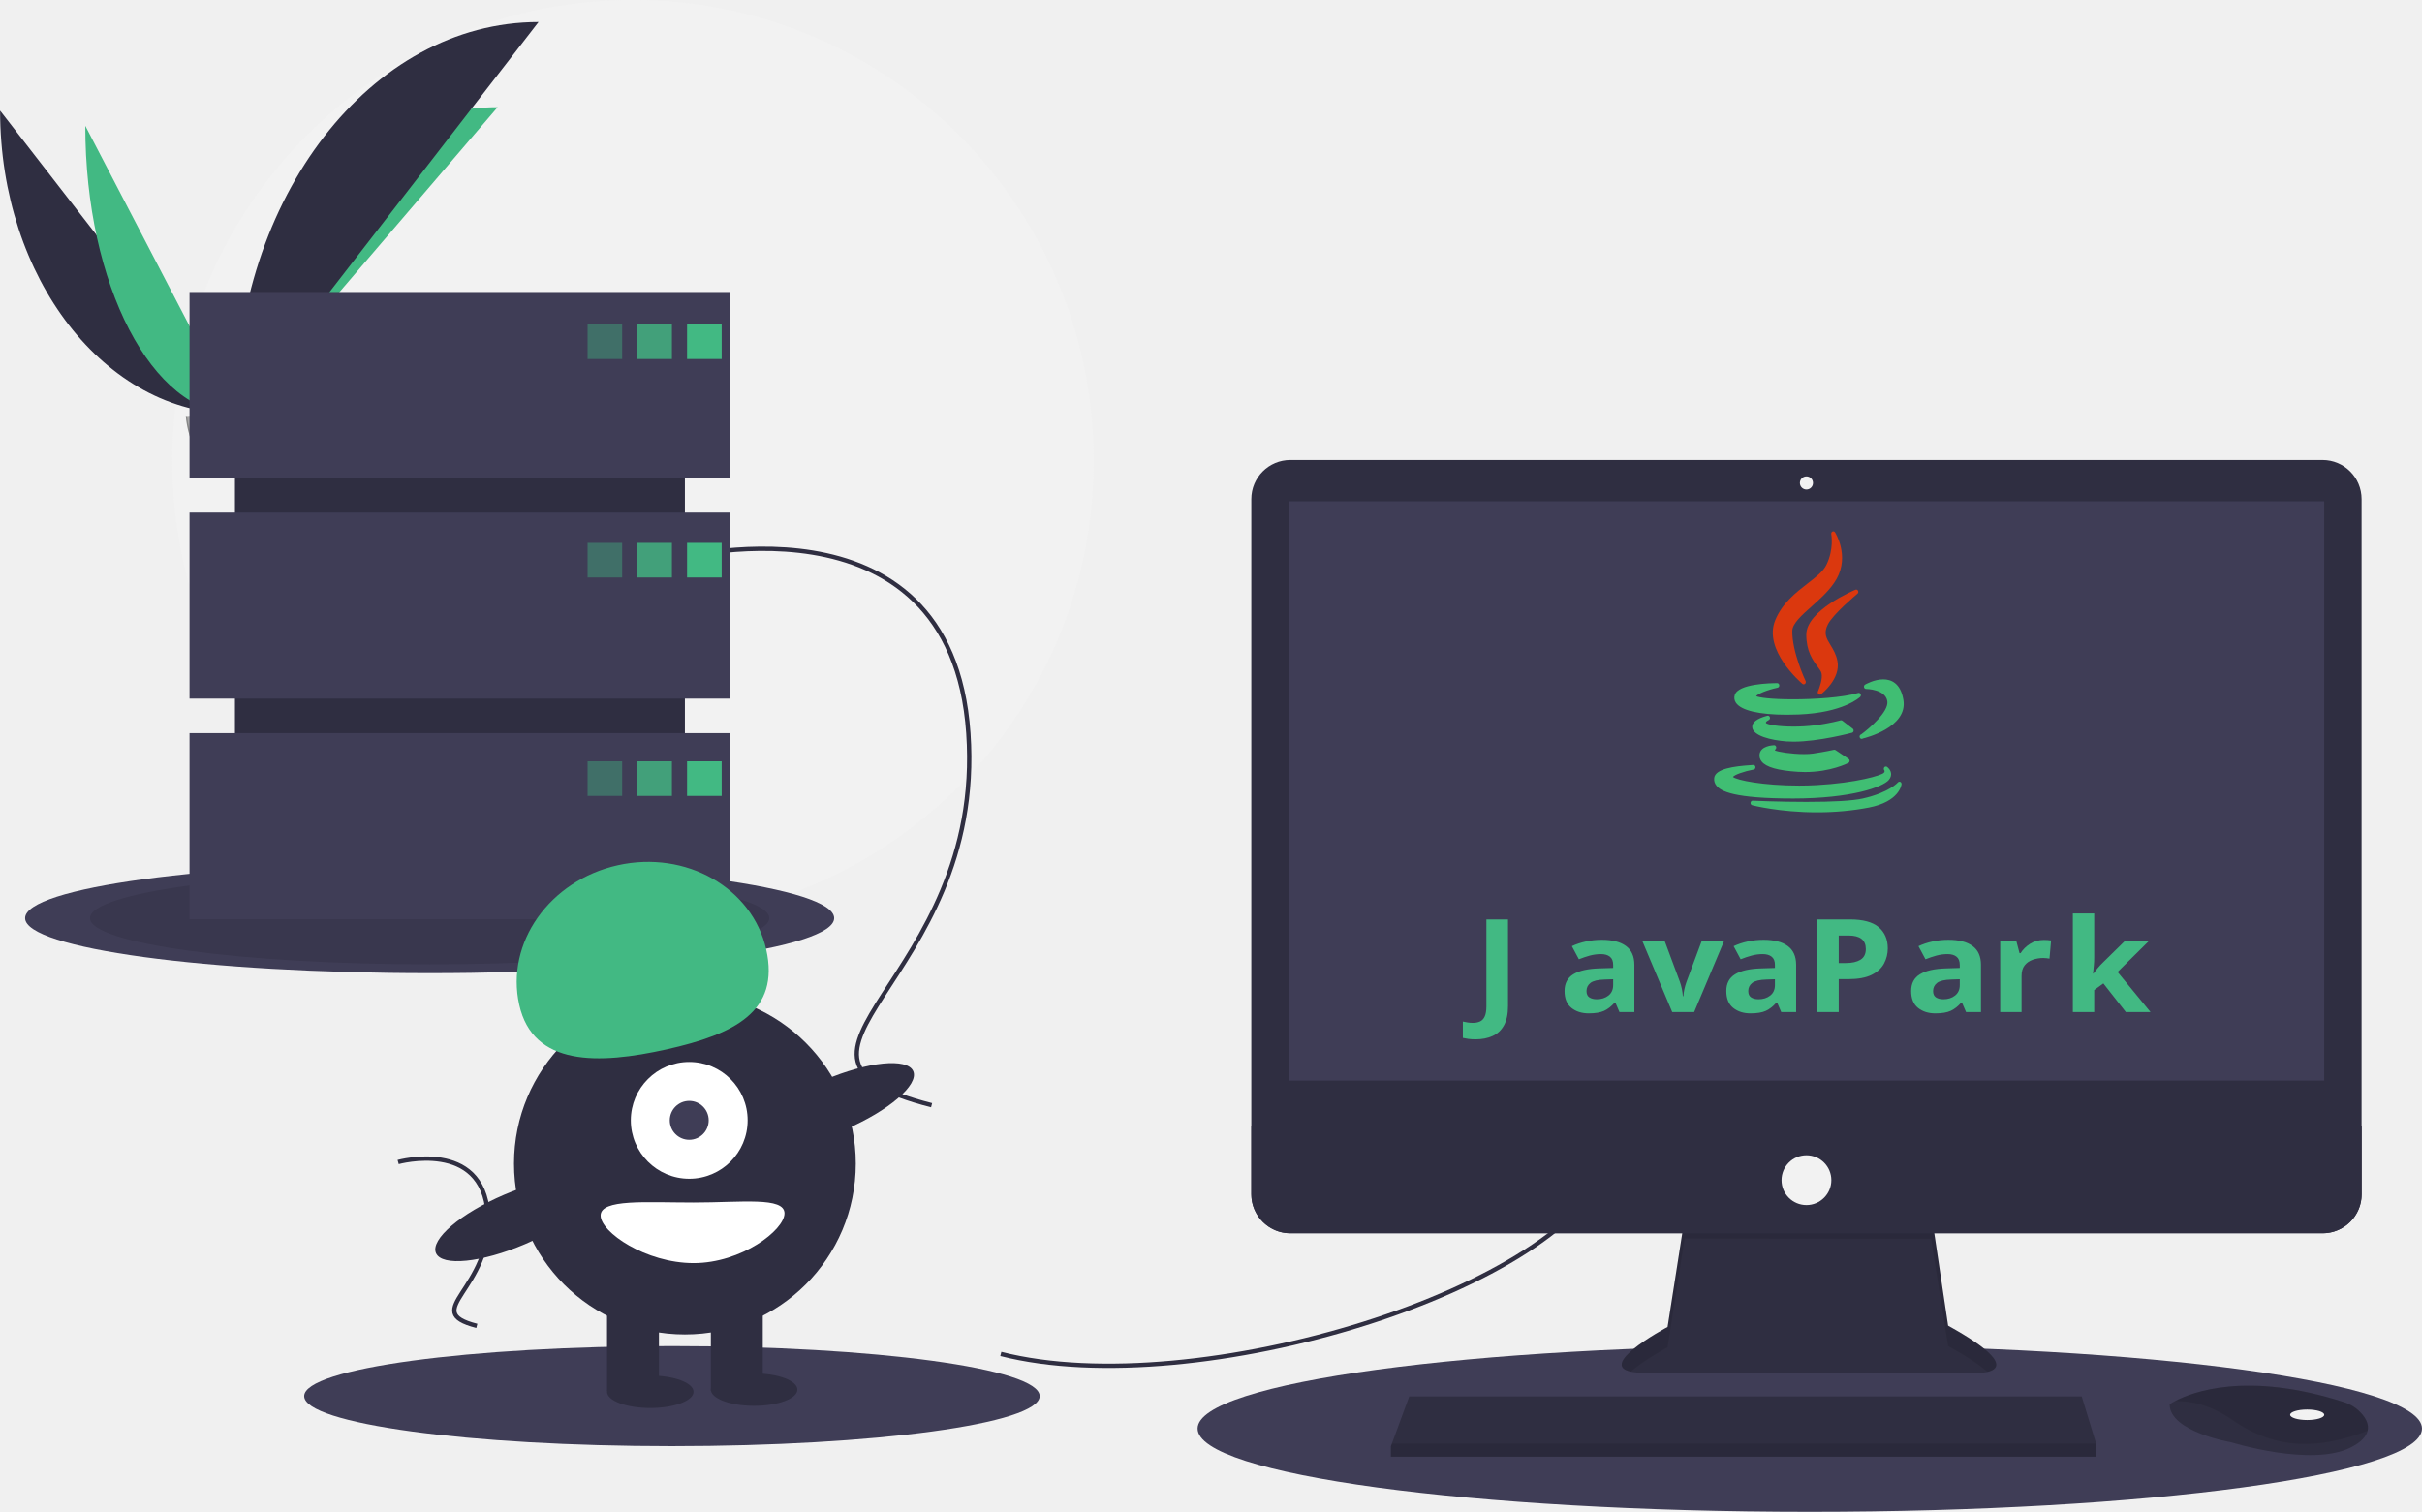
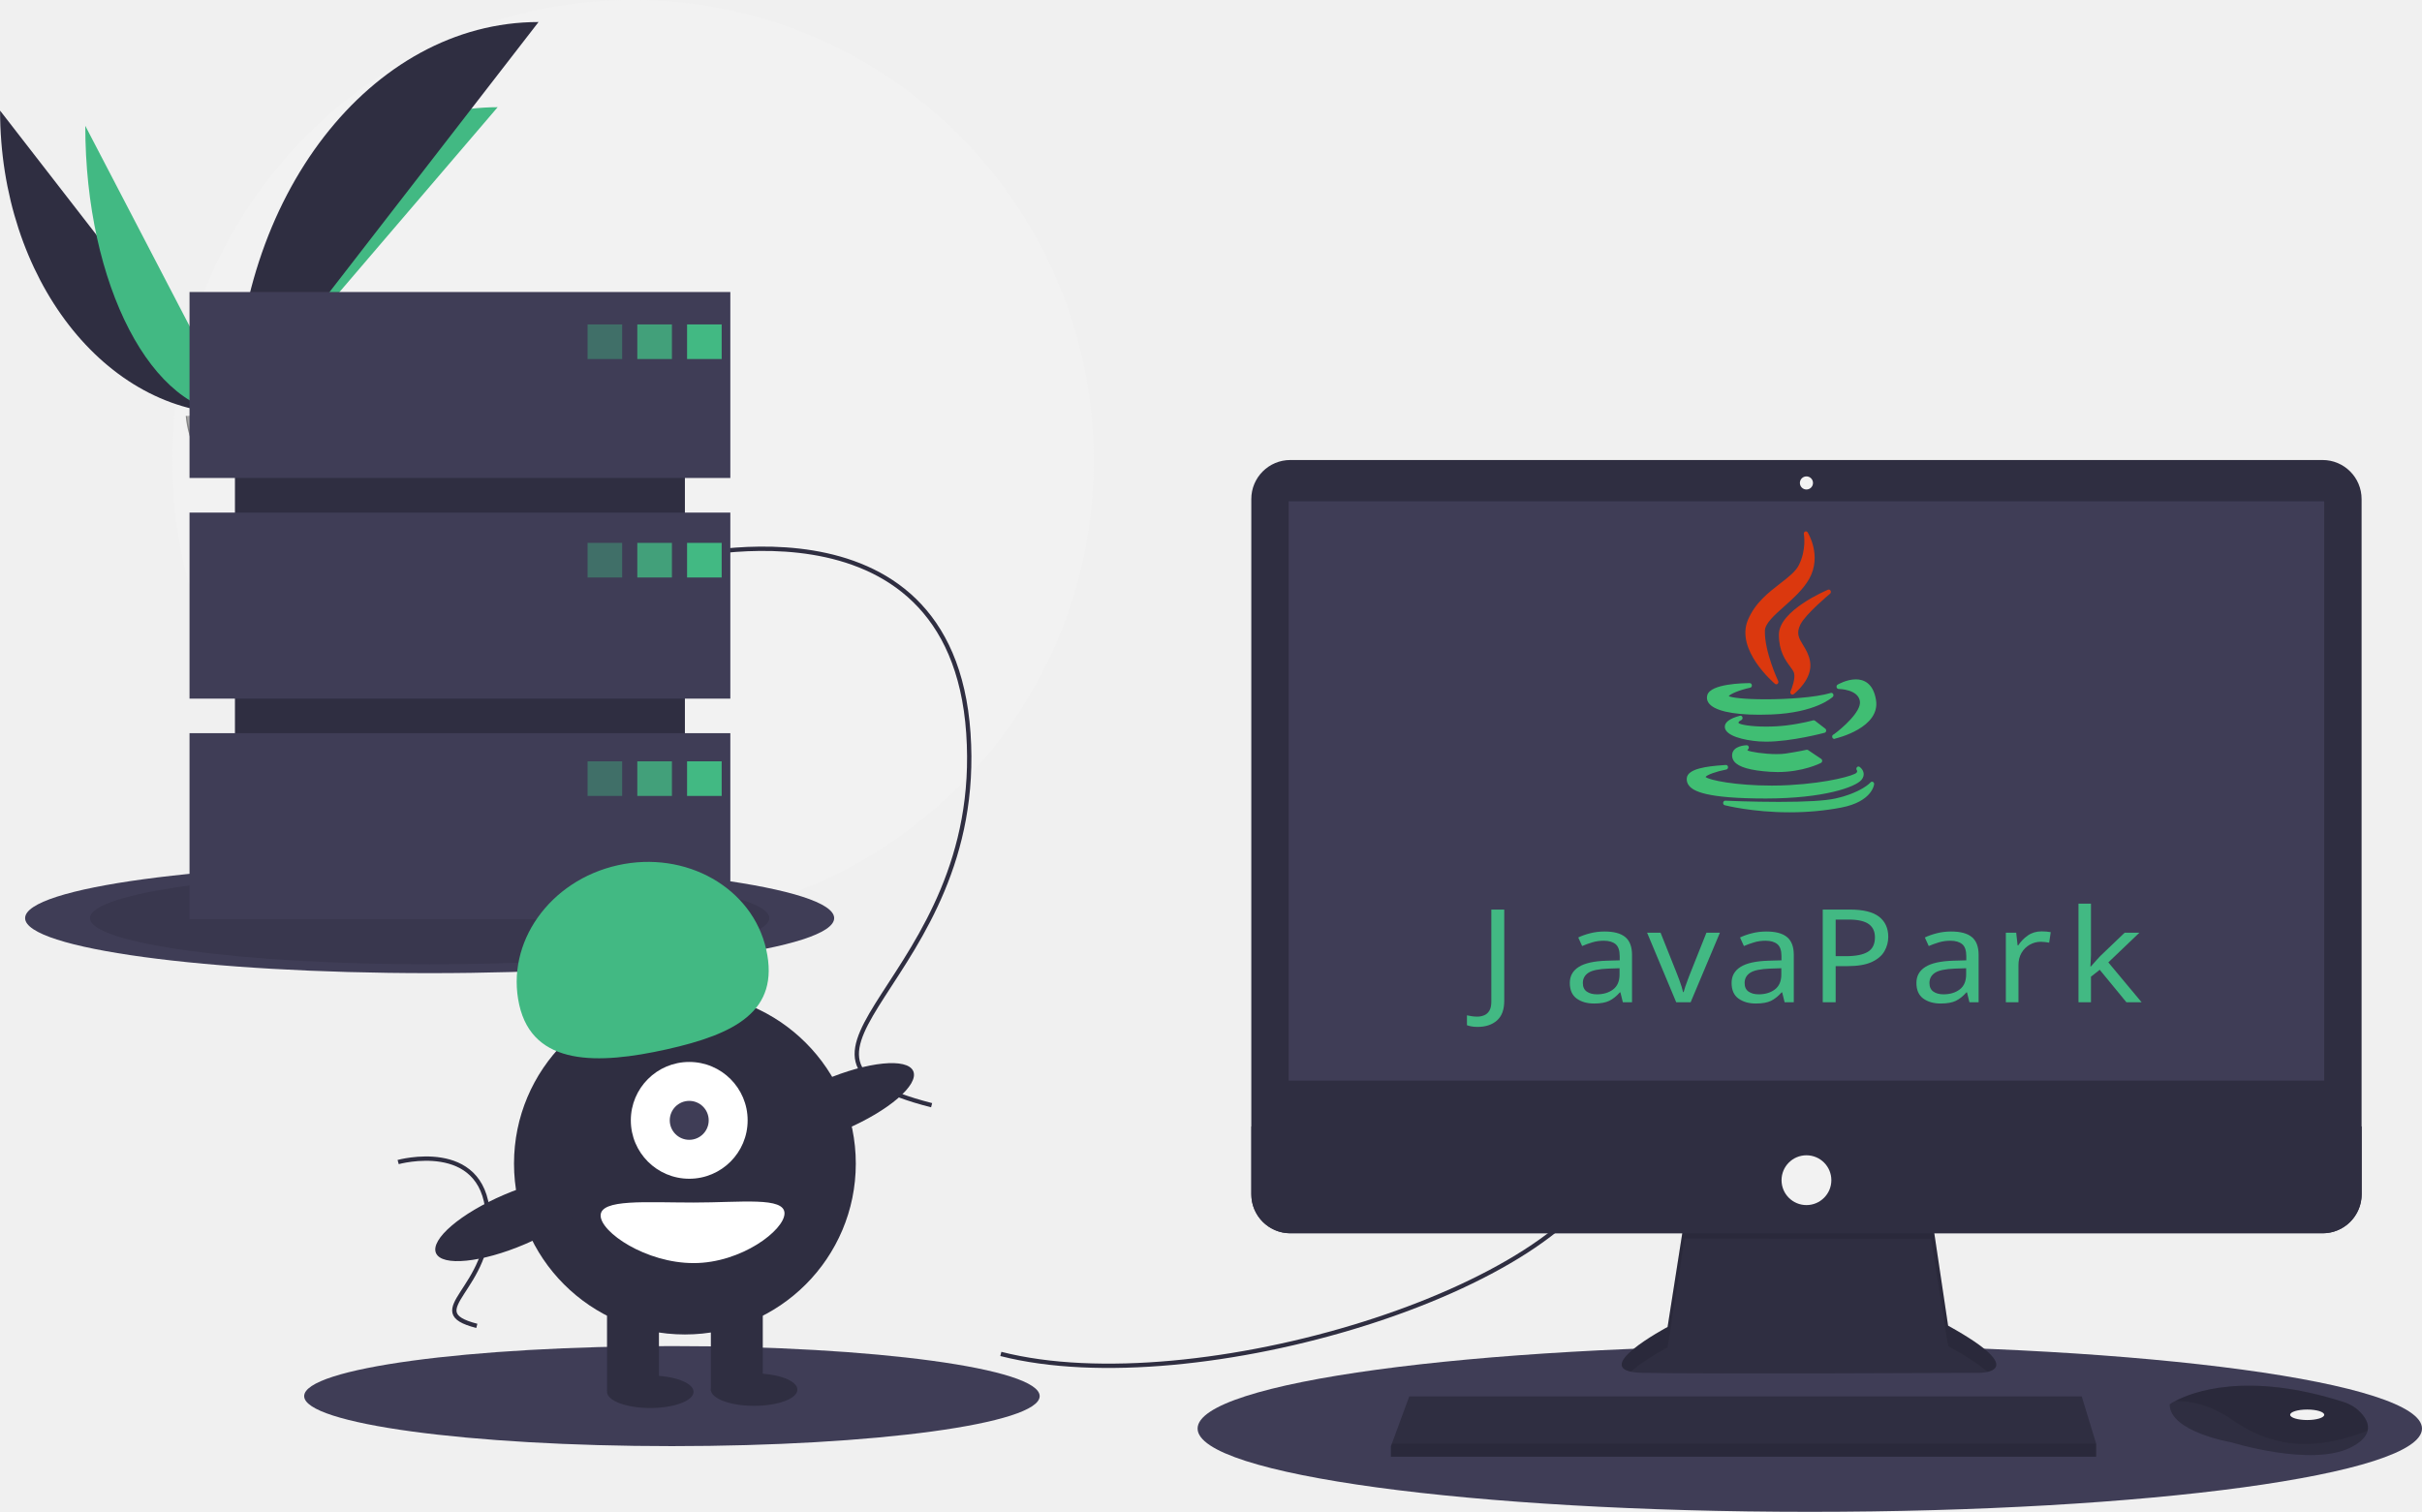
<svg xmlns="http://www.w3.org/2000/svg" version="1.1" x="0" y="0" viewBox="0 0 1119.609 699">
  <style type="text/css">.st2{stroke:none;stroke-width:1;stroke-linecap:butt;stroke-linejoin:miter;fill:#f2f2f2;fill-opacity:1;fill-rule:nonZero;}
.st3{stroke:none;stroke-width:1;stroke-linecap:butt;stroke-linejoin:miter;fill:#2f2e41;fill-opacity:1;fill-rule:nonZero;}
.st4{stroke:none;stroke-width:1;stroke-linecap:butt;stroke-linejoin:miter;fill:#42b983;fill-opacity:1;fill-rule:nonZero;}
.st5{stroke:none;stroke-width:1;stroke-linecap:butt;stroke-linejoin:miter;fill:#42b983;fill-opacity:1;fill-rule:nonZero;}
.st6{stroke:none;stroke-width:1;stroke-linecap:butt;stroke-linejoin:miter;fill:#2f2e41;fill-opacity:1;fill-rule:nonZero;}
.st7{stroke:none;stroke-width:1;stroke-linecap:butt;stroke-linejoin:miter;fill:#a8a8a8;fill-opacity:1;fill-rule:nonZero;}
.st8{stroke:none;stroke-width:1;stroke-linecap:butt;stroke-linejoin:miter;fill:#000000;fill-opacity:0.2;fill-rule:nonZero;}
.st9{stroke:none;stroke-width:1;stroke-linecap:butt;stroke-linejoin:miter;fill:#3f3d56;fill-opacity:1;fill-rule:nonZero;}
.st10{stroke:none;stroke-width:1;stroke-linecap:butt;stroke-linejoin:miter;fill:#000000;fill-opacity:0.1;fill-rule:nonZero;}
.st11{stroke:none;stroke-width:1;stroke-linecap:butt;stroke-linejoin:miter;fill:#3f3d56;fill-opacity:1;fill-rule:nonZero;}
.st12{stroke:none;stroke-width:1;stroke-linecap:butt;stroke-linejoin:miter;fill:#3f3d56;fill-opacity:1;fill-rule:nonZero;}
.st13{stroke:#2f2e41;stroke-opacity:1;stroke-width:2;stroke-linecap:butt;stroke-linejoin:miter;fill:none;}
.st14{stroke:#2f2e41;stroke-opacity:1;stroke-width:2;stroke-linecap:butt;stroke-linejoin:miter;fill:none;}
.st15{stroke:#2f2e41;stroke-opacity:1;stroke-width:2;stroke-linecap:butt;stroke-linejoin:miter;fill:none;}
.st16{stroke:none;stroke-width:1;stroke-linecap:butt;stroke-linejoin:miter;fill:#2f2e41;fill-opacity:1;fill-rule:nonZero;}
.st17{stroke:none;stroke-width:1;stroke-linecap:butt;stroke-linejoin:miter;fill:#000000;fill-opacity:0.1;fill-rule:nonZero;}
.st18{stroke:none;stroke-width:1;stroke-linecap:butt;stroke-linejoin:miter;fill:#2f2e41;fill-opacity:1;fill-rule:nonZero;}
.st19{stroke:none;stroke-width:1;stroke-linecap:butt;stroke-linejoin:miter;fill:#3f3d56;fill-opacity:1;fill-rule:nonZero;}
.st20{stroke:none;stroke-width:1;stroke-linecap:butt;stroke-linejoin:miter;fill:#f2f2f2;fill-opacity:1;fill-rule:nonZero;}
.st21{stroke:none;stroke-width:1;stroke-linecap:butt;stroke-linejoin:miter;fill:#2f2e41;fill-opacity:1;fill-rule:nonZero;}
.st22{stroke:none;stroke-width:1;stroke-linecap:butt;stroke-linejoin:miter;fill:#2f2e41;fill-opacity:1;fill-rule:nonZero;}
.st23{stroke:none;stroke-width:1;stroke-linecap:butt;stroke-linejoin:miter;fill:#2f2e41;fill-opacity:1;fill-rule:nonZero;}
.st24{stroke:none;stroke-width:1;stroke-linecap:butt;stroke-linejoin:miter;fill:#000000;fill-opacity:0.1;fill-rule:nonZero;}
.st25{stroke:none;stroke-width:1;stroke-linecap:butt;stroke-linejoin:miter;fill:#f2f2f2;fill-opacity:1;fill-rule:nonZero;}
.st26{stroke:none;stroke-width:1;stroke-linecap:butt;stroke-linejoin:miter;fill:#f2f2f2;fill-opacity:1;fill-rule:nonZero;}
.st27{stroke:none;stroke-width:1;stroke-linecap:butt;stroke-linejoin:miter;fill:#000000;fill-opacity:0.1;fill-rule:nonZero;}
.st28{stroke:none;stroke-width:1;stroke-linecap:butt;stroke-linejoin:miter;fill:#2f2e41;fill-opacity:1;fill-rule:nonZero;}
.st29{stroke:none;stroke-width:1;stroke-linecap:butt;stroke-linejoin:miter;fill:#3f3d56;fill-opacity:1;fill-rule:nonZero;}
.st30{stroke:none;stroke-width:1;stroke-linecap:butt;stroke-linejoin:miter;fill:#3f3d56;fill-opacity:1;fill-rule:nonZero;}
.st31{stroke:none;stroke-width:1;stroke-linecap:butt;stroke-linejoin:miter;fill:#3f3d56;fill-opacity:1;fill-rule:nonZero;}
.st32{stroke:none;stroke-width:1;stroke-linecap:butt;stroke-linejoin:miter;fill:#42b983;fill-opacity:0.4;fill-rule:nonZero;}
.st33{stroke:none;stroke-width:1;stroke-linecap:butt;stroke-linejoin:miter;fill:#42b983;fill-opacity:0.8;fill-rule:nonZero;}
.st34{stroke:none;stroke-width:1;stroke-linecap:butt;stroke-linejoin:miter;fill:#42b983;fill-opacity:1;fill-rule:nonZero;}
.st35{stroke:none;stroke-width:1;stroke-linecap:butt;stroke-linejoin:miter;fill:#42b983;fill-opacity:0.4;fill-rule:nonZero;}
.st36{stroke:none;stroke-width:1;stroke-linecap:butt;stroke-linejoin:miter;fill:#42b983;fill-opacity:0.8;fill-rule:nonZero;}
.st37{stroke:none;stroke-width:1;stroke-linecap:butt;stroke-linejoin:miter;fill:#42b983;fill-opacity:1;fill-rule:nonZero;}
.st38{stroke:none;stroke-width:1;stroke-linecap:butt;stroke-linejoin:miter;fill:#42b983;fill-opacity:0.4;fill-rule:nonZero;}
.st39{stroke:none;stroke-width:1;stroke-linecap:butt;stroke-linejoin:miter;fill:#42b983;fill-opacity:0.8;fill-rule:nonZero;}
.st40{stroke:none;stroke-width:1;stroke-linecap:butt;stroke-linejoin:miter;fill:#42b983;fill-opacity:1;fill-rule:nonZero;}
.st41{stroke:none;stroke-width:1;stroke-linecap:butt;stroke-linejoin:miter;fill:#2f2e41;fill-opacity:1;fill-rule:nonZero;}
.st42{stroke:none;stroke-width:1;stroke-linecap:butt;stroke-linejoin:miter;fill:#2f2e41;fill-opacity:1;fill-rule:nonZero;}
.st43{stroke:none;stroke-width:1;stroke-linecap:butt;stroke-linejoin:miter;fill:#2f2e41;fill-opacity:1;fill-rule:nonZero;}
.st44{stroke:none;stroke-width:1;stroke-linecap:butt;stroke-linejoin:miter;fill:#2f2e41;fill-opacity:1;fill-rule:nonZero;}
.st45{stroke:none;stroke-width:1;stroke-linecap:butt;stroke-linejoin:miter;fill:#2f2e41;fill-opacity:1;fill-rule:nonZero;}
.st46{stroke:none;stroke-width:1;stroke-linecap:butt;stroke-linejoin:miter;fill:#ffffff;fill-opacity:1;fill-rule:nonZero;}
.st47{stroke:none;stroke-width:1;stroke-linecap:butt;stroke-linejoin:miter;fill:#3f3d56;fill-opacity:1;fill-rule:nonZero;}
.st48{stroke:none;stroke-width:1;stroke-linecap:butt;stroke-linejoin:miter;fill:#42b983;fill-opacity:1;fill-rule:nonZero;}
.st49{stroke:none;stroke-width:1;stroke-linecap:butt;stroke-linejoin:miter;fill:#2f2e41;fill-opacity:1;fill-rule:nonZero;}
.st50{stroke:none;stroke-width:1;stroke-linecap:butt;stroke-linejoin:miter;fill:#2f2e41;fill-opacity:1;fill-rule:nonZero;}
.st51{stroke:none;stroke-width:1;stroke-linecap:butt;stroke-linejoin:miter;fill:#db380e;fill-opacity:1;fill-rule:nonZero;}
.st52{stroke:none;stroke-width:1;stroke-linecap:butt;stroke-linejoin:miter;fill:#db380e;fill-opacity:1;fill-rule:nonZero;}
.st53{stroke:none;stroke-width:1;stroke-linecap:butt;stroke-linejoin:miter;fill:#40be73;fill-opacity:1;fill-rule:nonzero;}
.st54{stroke:none;stroke-width:1;stroke-linecap:butt;stroke-linejoin:miter;fill:#40be73;fill-opacity:1;fill-rule:nonZero;}
.st55{stroke:none;stroke-width:1;stroke-linecap:butt;stroke-linejoin:miter;fill:#40be73;fill-opacity:1;fill-rule:nonZero;}
.st56{stroke:none;stroke-width:1;stroke-linecap:butt;stroke-linejoin:miter;fill:#ffffff;fill-opacity:1;fill-rule:nonZero;}</style>
  <defs />
  <path class="st2" id="圆13" d="M 292.609 0 C 410.245 0 505.609 95.364 505.609 213 C 505.609 330.636 410.245 426 292.609 426 C 174.973 426 79.609 330.636 79.609 213 C 79.609 95.364 174.973 0 292.609 0  Z " />
  <path class="st3" id="路径93" d="M 0.041 51.142 C 0.041 128.64 48.659 191.351 108.742 191.351 " />
  <path class="st4" id="路径94" d="M 108.742 191.351 C 108.742 112.982 162.997 49.567 230.045 49.567 " />
  <path class="st5" id="路径95" d="M 39.425 58.168 C 39.425 131.782 70.428 191.351 108.742 191.351 " />
  <path class="st6" id="路径96" d="M 108.742 191.351 C 108.742 91.213 171.452 10.183 248.95 10.183 " />
  <path class="st7" id="路径97" d="M 85.874 192.339 C 85.874 192.339 101.289 191.864 105.935 188.556 C 110.581 185.248 129.648 181.298 130.801 186.603 C 131.953 191.909 153.967 212.991 136.563 213.132 C 119.159 213.272 96.124 210.421 91.487 207.596 C 86.85 204.772 85.874 192.339 85.874 192.339  Z " />
  <path class="st8" id="路径98" d="M 136.874 211.285 C 119.47 211.425 96.435 208.574 91.798 205.749 C 88.266 203.598 86.859 195.88 86.388 192.319 C 86.062 192.333 85.874 192.339 85.874 192.339 C 85.874 192.339 86.85 204.772 91.487 207.596 C 96.124 210.421 119.159 213.272 136.563 213.132 C 141.587 213.091 143.323 211.304 143.227 208.656 C 142.529 210.256 140.613 211.255 136.874 211.285  Z " />
  <path class="st9" id="椭圆14" d="M 198.609 399.06 C 301.885 399.06 385.609 410.45 385.609 424.5 C 385.609 438.55 301.885 449.94 198.609 449.94 C 95.333 449.94 11.609 438.55 11.609 424.5 C 11.609 410.45 95.333 399.06 198.609 399.06  Z " />
  <path class="st10" id="椭圆15" d="M 198.609 403.141 C 285.317 403.141 355.609 412.704 355.609 424.5 C 355.609 436.296 285.317 445.859 198.609 445.859 C 111.901 445.859 41.609 436.296 41.609 424.5 C 41.609 412.704 111.901 403.141 198.609 403.141  Z " />
  <path class="st11" id="椭圆16" d="M 836.609 622 C 992.904 622 1119.609 639.237 1119.609 660.5 C 1119.609 681.763 992.904 699 836.609 699 C 680.314 699 553.609 681.763 553.609 660.5 C 553.609 639.237 680.314 622 836.609 622  Z " />
  <path class="st12" id="椭圆17" d="M 310.609 622.373 C 404.497 622.373 480.609 632.727 480.609 645.5 C 480.609 658.273 404.497 668.627 310.609 668.627 C 216.722 668.627 140.609 658.273 140.609 645.5 C 140.609 632.727 216.722 622.373 310.609 622.373  Z " />
  <path class="st13" id="路径99" d="M 462.65 626 C 552.65 649 725.65 596 744.65 536 " />
  <path class="st14" id="路径100" d="M 309.65 259 C 309.65 259 439.65 223 447.65 339 C 455.65 455 340.65 488 430.65 511 " />
  <path class="st15" id="路径101" d="M 184.052 537.283 C 184.052 537.283 223.125 526.463 225.529 561.328 C 227.934 596.192 193.37 606.111 220.42 613.023 " />
  <path class="st16" id="路径102" d="M 778.746 563.24 C 778.746 563.24 770.868 613.535 770.868 613.535 C 770.868 613.535 732.086 634.138 759.355 634.744 C 786.623 635.35 915.088 634.744 915.088 634.744 C 915.088 634.744 939.933 634.744 900.545 612.929 C 900.545 612.929 892.667 560.21 892.667 560.21 C 892.667 560.21 778.746 563.24 778.746 563.24  Z " />
  <path class="st17" id="路径103" d="M 753.869 634.198 C 760.062 628.688 770.868 622.946 770.868 622.946 C 770.868 622.946 778.746 572.651 778.746 572.651 C 778.746 572.651 892.667 572.758 892.667 572.758 C 892.667 572.758 900.545 622.34 900.545 622.34 C 909.73 627.427 915.42 631.327 918.748 634.318 C 923.807 633.164 929.335 628.875 900.545 612.929 C 900.545 612.929 892.667 560.21 892.667 560.21 C 892.667 560.21 778.746 563.24 778.746 563.24 C 778.746 563.24 770.868 613.535 770.868 613.535 C 770.868 613.535 738.28 630.85 753.869 634.198  Z " />
  <path class="st18" id="矩形26" d="M 596.479 212.689 C 596.479 212.689 1073.64 212.689 1073.64 212.689 C 1083.607 212.689 1091.686 220.768 1091.686 230.734 C 1091.686 230.734 1091.686 552.163 1091.686 552.163 C 1091.686 562.129 1083.607 570.208 1073.64 570.208 C 1073.64 570.208 596.479 570.208 596.479 570.208 C 586.512 570.208 578.433 562.129 578.433 552.163 C 578.433 552.163 578.433 230.734 578.433 230.734 C 578.433 220.768 586.512 212.689 596.479 212.689  Z " />
  <path class="st19" id="矩形27" d="M 595.703 231.777 C 595.703 231.777 1074.416 231.777 1074.416 231.777 C 1074.416 231.777 1074.416 499.613 1074.416 499.613 C 1074.416 499.613 595.703 499.613 595.703 499.613 C 595.703 499.613 595.703 231.777 595.703 231.777  Z " />
  <path class="st20" id="圆14" d="M 835.059 220.263 C 836.733 220.263 838.089 221.62 838.089 223.293 C 838.089 224.966 836.733 226.323 835.059 226.323 C 833.386 226.323 832.03 224.966 832.03 223.293 C 832.03 221.62 833.386 220.263 835.059 220.263  Z " />
  <path class="st21" id="路径104" d="M 1091.727 520.822 C 1091.727 520.822 1091.727 552.163 1091.727 552.163 C 1091.727 555.386 1090.922 558.394 1089.31 561.186 C 1087.698 563.978 1085.496 566.18 1082.705 567.791 C 1079.913 569.403 1076.905 570.209 1073.681 570.208 C 1073.681 570.208 596.519 570.208 596.519 570.208 C 593.296 570.209 590.288 569.403 587.496 567.792 C 584.704 566.18 582.503 563.978 580.891 561.186 C 579.279 558.394 578.473 555.386 578.474 552.163 C 578.474 552.163 578.474 520.822 578.474 520.822 C 578.474 520.822 1091.727 520.822 1091.727 520.822  Z " />
  <path class="st22" id="多边形47" d="M 968.978 667.466 C 968.978 667.466 968.978 673.526 968.978 673.526 C 968.978 673.526 642.968 673.526 642.968 673.526 C 642.968 673.526 642.968 668.678 642.968 668.678 C 642.968 668.678 643.417 667.466 643.417 667.466 C 643.417 667.466 651.452 645.651 651.452 645.651 C 651.452 645.651 962.312 645.651 962.312 645.651 C 962.312 645.651 968.978 667.466 968.978 667.466 C 968.978 667.466 968.978 667.466 968.978 667.466  Z " />
-   <path class="st23" id="路径105" d="M 1094.478 661.534 C 1093.884 664.073 1091.642 666.751 1086.576 669.284 C 1068.397 678.373 1031.433 666.86 1031.433 666.86 C 1031.433 666.86 1002.953 662.012 1002.953 649.287 C 1003.753 648.739 1004.586 648.244 1005.45 647.802 C 1013.092 643.759 1038.434 633.781 1083.367 648.225 C 1086.743 649.284 1089.59 651.15 1091.908 653.822 C 1093.729 655.954 1095.157 658.657 1094.478 661.534  Z " />
-   <path class="st24" id="路径106" d="M 1094.478 661.534 C 1072.227 670.06 1052.394 670.696 1032.039 656.559 C 1021.774 649.432 1012.448 647.669 1005.45 647.802 C 1013.092 643.759 1038.434 633.781 1083.367 648.225 C 1086.743 649.284 1089.59 651.15 1091.908 653.822 C 1093.729 655.954 1095.157 658.657 1094.478 661.534  Z " />
+   <path class="st23" id="路径105" d="M 1094.478 661.534 C 1093.884 664.073 1091.642 666.751 1086.576 669.284 C 1068.397 678.373 1031.433 666.86 1031.433 666.86 C 1031.433 666.86 1002.953 662.012 1002.953 649.287 C 1003.753 648.739 1004.586 648.244 1005.449 647.802 C 1013.092 643.759 1038.434 633.781 1083.367 648.225 C 1086.743 649.284 1089.59 651.15 1091.908 653.822 C 1093.729 655.954 1095.157 658.657 1094.478 661.534  Z " />
+   <path class="st24" id="路径106" d="M 1094.478 661.534 C 1072.227 670.06 1052.394 670.696 1032.039 656.559 C 1021.774 649.432 1012.448 647.669 1005.449 647.802 C 1013.092 643.759 1038.434 633.781 1083.367 648.225 C 1086.743 649.284 1089.59 651.15 1091.908 653.822 C 1093.729 655.954 1095.157 658.657 1094.478 661.534  Z " />
  <path class="st25" id="椭圆18" d="M 1066.538 651.711 C 1070.889 651.711 1074.416 652.796 1074.416 654.135 C 1074.416 655.473 1070.889 656.559 1066.538 656.559 C 1062.188 656.559 1058.661 655.473 1058.661 654.135 C 1058.661 652.796 1062.188 651.711 1066.538 651.711  Z " />
  <path class="st26" id="圆15" d="M 835.059 534.154 C 841.418 534.154 846.573 539.308 846.573 545.667 C 846.573 552.025 841.418 557.18 835.059 557.18 C 828.701 557.18 823.546 552.025 823.546 545.667 C 823.546 539.308 828.701 534.154 835.059 534.154  Z " />
  <path class="st27" id="多边形48" d="M 968.978 667.466 C 968.978 667.466 968.978 673.526 968.978 673.526 C 968.978 673.526 642.968 673.526 642.968 673.526 C 642.968 673.526 642.968 668.678 642.968 668.678 C 642.968 668.678 643.417 667.466 643.417 667.466 C 643.417 667.466 968.978 667.466 968.978 667.466 C 968.978 667.466 968.978 667.466 968.978 667.466  Z " />
  <path class="st28" id="矩形28" d="M 108.609 159 C 108.609 159 316.609 159 316.609 159 C 316.609 159 316.609 401 316.609 401 C 316.609 401 108.609 401 108.609 401 C 108.609 401 108.609 159 108.609 159  Z " />
  <path class="st29" id="矩形29" d="M 87.609 135 C 87.609 135 337.609 135 337.609 135 C 337.609 135 337.609 221 337.609 221 C 337.609 221 87.609 221 87.609 221 C 87.609 221 87.609 135 87.609 135  Z " />
  <path class="st30" id="矩形30" d="M 87.609 237 C 87.609 237 337.609 237 337.609 237 C 337.609 237 337.609 323 337.609 323 C 337.609 323 87.609 323 87.609 323 C 87.609 323 87.609 237 87.609 237  Z " />
  <path class="st31" id="矩形31" d="M 87.609 339 C 87.609 339 337.609 339 337.609 339 C 337.609 339 337.609 425 337.609 425 C 337.609 425 87.609 425 87.609 425 C 87.609 425 87.609 339 87.609 339  Z " />
  <path class="st32" id="矩形32" d="M 271.609 150 C 271.609 150 287.609 150 287.609 150 C 287.609 150 287.609 166 287.609 166 C 287.609 166 271.609 166 271.609 166 C 271.609 166 271.609 150 271.609 150  Z " />
  <path class="st33" id="矩形33" d="M 294.609 150 C 294.609 150 310.609 150 310.609 150 C 310.609 150 310.609 166 310.609 166 C 310.609 166 294.609 166 294.609 166 C 294.609 166 294.609 150 294.609 150  Z " />
  <path class="st34" id="矩形34" d="M 317.609 150 C 317.609 150 333.609 150 333.609 150 C 333.609 150 333.609 166 333.609 166 C 333.609 166 317.609 166 317.609 166 C 317.609 166 317.609 150 317.609 150  Z " />
  <path class="st35" id="矩形35" d="M 271.609 251 C 271.609 251 287.609 251 287.609 251 C 287.609 251 287.609 267 287.609 267 C 287.609 267 271.609 267 271.609 267 C 271.609 267 271.609 251 271.609 251  Z " />
  <path class="st36" id="矩形36" d="M 294.609 251 C 294.609 251 310.609 251 310.609 251 C 310.609 251 310.609 267 310.609 267 C 310.609 267 294.609 267 294.609 267 C 294.609 267 294.609 251 294.609 251  Z " />
  <path class="st37" id="矩形37" d="M 317.609 251 C 317.609 251 333.609 251 333.609 251 C 333.609 251 333.609 267 333.609 267 C 333.609 267 317.609 267 317.609 267 C 317.609 267 317.609 251 317.609 251  Z " />
  <path class="st38" id="矩形38" d="M 271.609 352 C 271.609 352 287.609 352 287.609 352 C 287.609 352 287.609 368 287.609 368 C 287.609 368 271.609 368 271.609 368 C 271.609 368 271.609 352 271.609 352  Z " />
  <path class="st39" id="矩形39" d="M 294.609 352 C 294.609 352 310.609 352 310.609 352 C 310.609 352 310.609 368 310.609 368 C 310.609 368 294.609 368 294.609 368 C 294.609 368 294.609 352 294.609 352  Z " />
  <path class="st40" id="矩形40" d="M 317.609 352 C 317.609 352 333.609 352 333.609 352 C 333.609 352 333.609 368 333.609 368 C 333.609 368 317.609 368 317.609 368 C 317.609 368 317.609 352 317.609 352  Z " />
  <path class="st41" id="圆16" d="M 316.609 459 C 360.239 459 395.609 494.37 395.609 538 C 395.609 581.63 360.239 617 316.609 617 C 272.979 617 237.609 581.63 237.609 538 C 237.609 494.37 272.979 459 316.609 459  Z " />
  <path class="st42" id="矩形41" d="M 280.609 600 C 280.609 600 304.609 600 304.609 600 C 304.609 600 304.609 643 304.609 643 C 304.609 643 280.609 643 280.609 643 C 280.609 643 280.609 600 280.609 600  Z " />
  <path class="st43" id="矩形42" d="M 328.609 600 C 328.609 600 352.609 600 352.609 600 C 352.609 600 352.609 643 352.609 643 C 352.609 643 328.609 643 328.609 643 C 328.609 643 328.609 600 328.609 600  Z " />
  <path class="st44" id="椭圆19" d="M 300.609 636 C 311.655 636 320.609 639.358 320.609 643.5 C 320.609 647.642 311.655 651 300.609 651 C 289.564 651 280.609 647.642 280.609 643.5 C 280.609 639.358 289.564 636 300.609 636  Z " />
  <path class="st45" id="椭圆20" d="M 348.609 635 C 359.655 635 368.609 638.358 368.609 642.5 C 368.609 646.642 359.655 650 348.609 650 C 337.564 650 328.609 646.642 328.609 642.5 C 328.609 638.358 337.564 635 348.609 635  Z " />
  <path class="st46" id="圆17" d="M 318.609 491 C 333.521 491 345.609 503.088 345.609 518 C 345.609 532.912 333.521 545 318.609 545 C 303.698 545 291.609 532.912 291.609 518 C 291.609 503.088 303.698 491 318.609 491  Z " />
  <path class="st47" id="圆18" d="M 318.609 509 C 323.58 509 327.609 513.029 327.609 518 C 327.609 522.971 323.58 527 318.609 527 C 313.639 527 309.609 522.971 309.609 518 C 309.609 513.029 313.639 509 318.609 509  Z " />
  <path class="st48" id="路径107" d="M 240.017 464.532 C 233.638 435.965 254.029 407.098 285.561 400.058 C 317.093 393.017 347.826 410.468 354.205 439.035 C 360.584 467.603 339.687 478.139 308.155 485.18 C 276.622 492.221 246.396 493.1 240.017 464.532  Z " />
  <path class="st49" id="椭圆21" d="M 380.982 499.413 C 401.037 490.829 419.48 488.975 422.175 495.271 C 424.869 501.567 410.795 513.629 390.74 522.213 C 370.685 530.797 352.242 532.652 349.547 526.356 C 346.852 520.06 360.926 507.997 380.982 499.413  Z " />
  <path class="st50" id="椭圆22" d="M 232.975 552.423 C 253.03 543.839 271.473 541.984 274.168 548.28 C 276.862 554.576 262.788 566.639 242.733 575.223 C 222.678 583.807 204.235 585.661 201.54 579.365 C 198.845 573.069 212.919 561.007 232.975 552.423  Z " />
  <g id="图层5">
    <g id="图层4">
-       <path class="st51" id="路径109" d="M 835.63 269.75 C 830.169 273.972 823.98 278.756 820.664 286.672 C 814.903 300.482 832.45 315.547 833.2 316.181 C 833.38 316.334 833.584 316.407 833.811 316.402 C 834.038 316.397 834.239 316.314 834.413 316.154 C 834.587 315.994 834.697 315.791 834.741 315.546 C 834.786 315.302 834.756 315.068 834.651 314.847 C 834.588 314.712 828.289 301.266 828.523 291.62 C 828.606 288.26 832.884 284.448 837.413 280.413 C 841.561 276.717 846.263 272.528 849.014 267.628 C 855.054 256.841 848.341 246.235 848.273 246.129 C 848.139 245.923 847.962 245.787 847.741 245.72 C 847.519 245.652 847.303 245.67 847.093 245.771 C 846.883 245.873 846.725 246.036 846.621 246.261 C 846.516 246.486 846.488 246.722 846.536 246.969 C 846.55 247.039 847.855 254.053 844.222 261.279 C 842.726 264.265 839.438 266.807 835.63 269.75 C 835.63 269.75 835.63 269.75 835.63 269.75  Z " />
-       <path class="st52" id="路径110" d="M 858.639 274.507 C 858.831 274.347 858.952 274.138 859.003 273.879 C 859.053 273.62 859.02 273.374 858.903 273.142 C 858.787 272.91 858.616 272.749 858.389 272.657 C 858.163 272.566 857.937 272.567 857.712 272.661 C 856.784 273.049 834.994 282.28 834.994 293.434 C 834.994 301.123 837.982 305.185 840.164 308.151 C 841.02 309.315 841.759 310.32 842.003 311.177 C 842.688 313.649 841.064 318.117 840.381 319.63 C 840.282 319.848 840.255 320.076 840.299 320.314 C 840.342 320.553 840.448 320.752 840.615 320.911 C 840.783 321.069 840.977 321.155 841.198 321.168 C 841.419 321.18 841.62 321.117 841.802 320.978 C 842.177 320.692 850.958 313.868 849.383 305.646 C 848.797 302.521 847.399 300.237 846.167 298.222 C 844.257 295.101 842.877 292.846 844.97 288.681 C 847.422 283.823 858.526 274.599 858.639 274.507 C 858.639 274.507 858.639 274.507 858.639 274.507  Z " />
-       <path class="st53" id="复合路径6" d="M 801.918 321.345 C 801.544 322.575 801.721 323.794 802.427 324.873 C 804.789 328.477 813.157 330.462 825.988 330.462 C 825.988 330.462 825.99 330.462 825.99 330.462 C 827.729 330.462 829.564 330.424 831.444 330.35 C 851.96 329.543 859.569 322.518 859.883 322.22 C 860.054 322.057 860.159 321.853 860.2 321.609 C 860.241 321.365 860.209 321.134 860.102 320.915 C 859.996 320.696 859.839 320.537 859.632 320.439 C 859.425 320.34 859.212 320.323 858.994 320.388 C 851.769 322.556 838.277 323.326 828.919 323.326 C 818.448 323.326 813.115 322.497 811.809 321.885 C 812.479 320.874 816.611 319.068 821.731 317.962 C 821.975 317.908 822.172 317.772 822.321 317.552 C 822.469 317.332 822.531 317.086 822.507 316.814 C 822.483 316.541 822.379 316.313 822.194 316.129 C 822.01 315.945 821.793 315.853 821.544 315.852 C 818.543 315.852 803.491 316.117 801.918 321.345 C 801.918 321.345 801.918 321.345 801.918 321.345  Z M 870.567 314.11 C 866.336 314.11 862.323 316.441 862.154 316.54 C 861.959 316.655 861.816 316.825 861.726 317.048 C 861.637 317.271 861.619 317.501 861.672 317.737 C 861.726 317.974 861.841 318.167 862.015 318.317 C 862.19 318.468 862.389 318.543 862.61 318.544 C 862.7 318.544 871.637 318.624 872.446 324.236 C 873.163 329.077 863.991 336.921 860.396 339.535 C 860.164 339.589 859.975 339.72 859.83 339.926 C 859.685 340.132 859.618 340.365 859.629 340.625 C 859.64 340.886 859.726 341.111 859.887 341.302 C 860.049 341.493 860.247 341.604 860.483 341.634 C 860.718 341.665 860.935 341.608 861.132 341.465 C 861.985 341.264 882.001 336.416 879.885 323.608 C 878.594 315.758 874.105 314.11 870.567 314.11  Z M 856.84 337.968 C 856.875 337.763 856.857 337.564 856.785 337.37 C 856.713 337.177 856.6 337.021 856.444 336.901 C 856.444 336.901 851.645 333.206 851.645 333.206 C 851.528 333.116 851.399 333.058 851.258 333.03 C 851.118 333.003 850.978 333.009 850.84 333.049 C 850.79 333.063 845.771 334.513 838.485 335.403 C 835.593 335.759 832.354 335.947 829.117 335.947 C 821.832 335.947 817.069 335.006 816.376 334.316 C 816.284 334.123 816.313 334.035 816.329 333.986 C 816.455 333.6 817.131 333.143 817.566 332.962 C 817.807 332.865 817.986 332.69 818.1 332.437 C 818.215 332.184 818.235 331.922 818.16 331.652 C 818.085 331.381 817.936 331.176 817.712 331.036 C 817.489 330.897 817.252 330.86 817.002 330.928 C 812.188 332.205 809.834 333.99 810.005 336.235 C 810.31 340.215 818.696 342.257 825.786 342.797 C 826.806 342.874 827.909 342.912 829.063 342.912 C 829.063 342.912 829.065 342.912 829.065 342.912 C 840.855 342.912 855.969 338.847 856.12 338.805 C 856.305 338.756 856.462 338.655 856.593 338.504 C 856.723 338.352 856.806 338.173 856.84 337.968 C 856.84 337.968 856.84 337.968 856.84 337.968  Z M 820.658 346.509 C 820.84 346.379 820.967 346.202 821.041 345.977 C 821.114 345.753 821.118 345.527 821.054 345.3 C 820.925 344.845 820.538 344.546 820.103 344.553 C 819.458 344.571 813.79 344.853 813.393 348.819 C 813.273 350.004 813.582 351.087 814.312 352.037 C 816.347 354.688 821.84 356.263 831.103 356.854 C 832.199 356.926 833.312 356.962 834.412 356.962 C 846.188 356.962 854.119 352.91 854.451 352.737 C 854.67 352.624 854.828 352.445 854.925 352.201 C 855.022 351.957 855.034 351.708 854.961 351.454 C 854.888 351.201 854.749 351.004 854.542 350.866 C 854.542 350.866 848.477 346.796 848.477 346.796 C 848.259 346.651 848.024 346.606 847.774 346.662 C 847.736 346.671 843.885 347.549 838.073 348.416 C 836.973 348.581 835.596 348.664 833.98 348.664 C 828.175 348.664 821.718 347.622 820.479 346.939 C 820.461 346.812 820.484 346.65 820.658 346.509 C 820.658 346.509 820.658 346.509 820.658 346.509  Z " />
-       <path class="st54" id="路径115" d="M 828.923 369.198 C 855.897 369.173 870.375 363.9 873.164 360.583 C 874.151 359.409 874.258 358.298 874.174 357.572 C 873.967 355.786 872.486 354.693 872.318 354.574 C 871.914 354.288 871.37 354.362 871.054 354.763 C 870.739 355.163 870.732 355.748 871.048 356.148 C 871.218 356.389 871.317 356.791 870.819 357.339 C 869.704 358.483 858.459 361.957 839.736 363.001 C 837.171 363.147 834.481 363.222 831.74 363.222 C 814.976 363.222 802.708 360.698 801.097 359.228 C 801.718 358.248 806.058 356.682 810.673 355.796 C 810.937 355.751 811.148 355.61 811.306 355.372 C 811.464 355.135 811.523 354.871 811.482 354.581 C 811.441 354.29 811.313 354.058 811.097 353.884 C 810.881 353.711 810.641 353.646 810.377 353.691 C 810.246 353.711 809.805 353.74 809.293 353.774 C 801.678 354.285 792.878 355.424 792.419 359.736 C 792.28 361.05 792.635 362.243 793.476 363.281 C 795.532 365.821 801.443 369.197 828.922 369.197 C 828.922 369.197 828.923 369.198 828.923 369.198 C 828.923 369.198 828.923 369.198 828.923 369.198  Z " />
-       <path class="st55" id="路径116" d="M 878.462 361.518 C 878.272 361.421 878.074 361.395 877.868 361.439 C 877.662 361.484 877.488 361.59 877.346 361.759 C 877.306 361.806 873.251 366.467 861.057 369.204 C 856.389 370.232 847.626 370.753 835.013 370.753 C 822.375 370.753 810.35 370.207 810.231 370.201 C 809.728 370.174 809.299 370.576 809.23 371.119 C 809.196 371.391 809.25 371.64 809.39 371.866 C 809.531 372.092 809.723 372.237 809.965 372.301 C 810.091 372.333 822.693 375.578 839.923 375.578 C 848.187 375.578 856.229 374.841 863.826 373.385 C 877.99 370.656 878.982 362.937 879.017 362.609 C 879.042 362.381 879.003 362.166 878.901 361.965 C 878.798 361.763 878.652 361.614 878.462 361.518 C 878.462 361.518 878.462 361.518 878.462 361.518  Z " />
+       <path class="st51" id="路径109" d="M 822.955 269.75 C 817.494 273.972 811.305 278.756 807.989 286.672 C 802.228 300.482 819.775 315.547 820.525 316.181 C 820.705 316.334 820.909 316.407 821.136 316.402 C 821.363 316.397 821.564 316.314 821.738 316.154 C 821.912 315.994 822.022 315.791 822.066 315.546 C 822.111 315.302 822.081 315.068 821.976 314.847 C 821.913 314.712 815.614 301.266 815.848 291.62 C 815.931 288.26 820.209 284.448 824.738 280.413 C 828.886 276.717 833.588 272.528 836.339 267.628 C 842.379 256.841 835.666 246.235 835.598 246.129 C 835.464 245.923 835.287 245.787 835.066 245.72 C 834.844 245.652 834.628 245.67 834.418 245.771 C 834.208 245.873 834.05 246.036 833.946 246.261 C 833.841 246.486 833.813 246.722 833.861 246.969 C 833.875 247.039 835.18 254.053 831.547 261.279 C 830.051 264.265 826.763 266.807 822.955 269.75 C 822.955 269.75 822.955 269.75 822.955 269.75  Z " />
+       <path class="st52" id="路径110" d="M 845.964 274.507 C 846.156 274.347 846.277 274.138 846.328 273.879 C 846.378 273.62 846.345 273.374 846.228 273.142 C 846.112 272.91 845.941 272.749 845.714 272.657 C 845.488 272.566 845.262 272.567 845.037 272.661 C 844.109 273.049 822.319 282.28 822.319 293.434 C 822.319 301.123 825.307 305.185 827.489 308.151 C 828.345 309.315 829.084 310.32 829.328 311.177 C 830.013 313.649 828.389 318.117 827.706 319.63 C 827.607 319.848 827.58 320.076 827.624 320.314 C 827.667 320.553 827.773 320.752 827.94 320.911 C 828.108 321.069 828.302 321.155 828.523 321.168 C 828.744 321.18 828.945 321.117 829.127 320.978 C 829.502 320.692 838.283 313.868 836.708 305.646 C 836.122 302.521 834.724 300.237 833.492 298.222 C 831.582 295.101 830.202 292.846 832.295 288.681 C 834.747 283.823 845.851 274.599 845.964 274.507 C 845.964 274.507 845.964 274.507 845.964 274.507  Z " />
+       <path class="st53" id="复合路径6" d="M 789.243 321.345 C 788.869 322.575 789.046 323.794 789.752 324.873 C 792.114 328.477 800.482 330.462 813.313 330.462 C 813.313 330.462 813.315 330.462 813.315 330.462 C 815.054 330.462 816.889 330.424 818.769 330.35 C 839.285 329.543 846.894 322.518 847.208 322.22 C 847.379 322.057 847.484 321.853 847.525 321.609 C 847.566 321.365 847.534 321.134 847.427 320.915 C 847.321 320.696 847.164 320.537 846.957 320.439 C 846.75 320.34 846.537 320.323 846.319 320.388 C 839.094 322.556 825.602 323.326 816.244 323.326 C 805.773 323.326 800.44 322.497 799.134 321.885 C 799.804 320.874 803.936 319.068 809.056 317.962 C 809.3 317.908 809.497 317.772 809.646 317.552 C 809.794 317.332 809.856 317.086 809.832 316.814 C 809.808 316.541 809.704 316.313 809.519 316.129 C 809.335 315.945 809.118 315.853 808.869 315.852 C 805.868 315.852 790.816 316.117 789.243 321.345 C 789.243 321.345 789.243 321.345 789.243 321.345  Z M 857.892 314.11 C 853.661 314.11 849.648 316.441 849.479 316.54 C 849.284 316.655 849.141 316.825 849.051 317.048 C 848.962 317.271 848.944 317.501 848.997 317.737 C 849.051 317.974 849.166 318.167 849.34 318.317 C 849.515 318.468 849.714 318.543 849.935 318.544 C 850.025 318.544 858.962 318.624 859.771 324.236 C 860.488 329.077 851.316 336.921 847.721 339.535 C 847.489 339.589 847.3 339.72 847.155 339.926 C 847.01 340.132 846.943 340.365 846.954 340.625 C 846.965 340.886 847.051 341.111 847.212 341.302 C 847.374 341.493 847.572 341.604 847.808 341.634 C 848.043 341.665 848.26 341.608 848.457 341.465 C 849.31 341.264 869.326 336.416 867.21 323.608 C 865.919 315.758 861.43 314.11 857.892 314.11  Z M 844.165 337.968 C 844.2 337.763 844.182 337.564 844.11 337.37 C 844.038 337.177 843.925 337.021 843.769 336.901 C 843.769 336.901 838.97 333.206 838.97 333.206 C 838.853 333.116 838.724 333.058 838.583 333.03 C 838.443 333.003 838.303 333.009 838.165 333.049 C 838.115 333.063 833.096 334.513 825.81 335.403 C 822.918 335.759 819.679 335.947 816.442 335.947 C 809.157 335.947 804.394 335.006 803.701 334.316 C 803.609 334.123 803.638 334.035 803.654 333.986 C 803.78 333.6 804.456 333.143 804.891 332.962 C 805.132 332.865 805.311 332.69 805.425 332.437 C 805.54 332.184 805.56 331.922 805.485 331.652 C 805.41 331.381 805.261 331.176 805.037 331.036 C 804.814 330.897 804.577 330.86 804.327 330.928 C 799.513 332.205 797.159 333.99 797.33 336.235 C 797.635 340.215 806.021 342.257 813.111 342.797 C 814.131 342.874 815.234 342.912 816.388 342.912 C 816.388 342.912 816.39 342.912 816.39 342.912 C 828.18 342.912 843.294 338.847 843.445 338.805 C 843.63 338.756 843.787 338.655 843.918 338.504 C 844.048 338.352 844.131 338.173 844.165 337.968 C 844.165 337.968 844.165 337.968 844.165 337.968  Z M 807.983 346.509 C 808.165 346.379 808.292 346.202 808.366 345.977 C 808.439 345.753 808.443 345.527 808.379 345.3 C 808.25 344.845 807.863 344.546 807.428 344.553 C 806.783 344.571 801.115 344.853 800.718 348.819 C 800.598 350.004 800.907 351.087 801.637 352.037 C 803.672 354.688 809.165 356.263 818.428 356.854 C 819.524 356.926 820.637 356.962 821.737 356.962 C 833.513 356.962 841.444 352.91 841.776 352.737 C 841.995 352.624 842.153 352.445 842.25 352.201 C 842.347 351.957 842.359 351.708 842.286 351.454 C 842.213 351.201 842.074 351.004 841.867 350.866 C 841.867 350.866 835.802 346.796 835.802 346.796 C 835.584 346.651 835.349 346.606 835.099 346.662 C 835.061 346.671 831.21 347.549 825.398 348.416 C 824.298 348.581 822.921 348.664 821.305 348.664 C 815.5 348.664 809.043 347.622 807.804 346.939 C 807.786 346.812 807.809 346.65 807.983 346.509 C 807.983 346.509 807.983 346.509 807.983 346.509  Z " />
+       <path class="st54" id="路径115" d="M 816.248 369.198 C 843.222 369.173 857.7 363.9 860.489 360.583 C 861.476 359.409 861.583 358.298 861.499 357.572 C 861.292 355.786 859.811 354.693 859.643 354.574 C 859.239 354.288 858.695 354.362 858.379 354.763 C 858.064 355.163 858.057 355.748 858.373 356.148 C 858.543 356.389 858.642 356.791 858.144 357.339 C 857.029 358.483 845.784 361.957 827.061 363.001 C 824.496 363.147 821.806 363.222 819.065 363.222 C 802.301 363.222 790.033 360.698 788.422 359.228 C 789.043 358.248 793.383 356.682 797.998 355.796 C 798.262 355.751 798.473 355.61 798.631 355.372 C 798.789 355.135 798.848 354.871 798.807 354.581 C 798.766 354.29 798.638 354.058 798.422 353.884 C 798.206 353.711 797.966 353.646 797.702 353.691 C 797.571 353.711 797.13 353.74 796.618 353.774 C 789.003 354.285 780.203 355.424 779.744 359.736 C 779.605 361.05 779.96 362.243 780.801 363.281 C 782.857 365.821 788.768 369.197 816.247 369.197 C 816.247 369.197 816.248 369.198 816.248 369.198 C 816.248 369.198 816.248 369.198 816.248 369.198  Z " />
+       <path class="st55" id="路径116" d="M 865.787 361.518 C 865.597 361.421 865.399 361.395 865.193 361.439 C 864.987 361.484 864.813 361.59 864.671 361.759 C 864.631 361.806 860.576 366.467 848.382 369.204 C 843.714 370.232 834.951 370.753 822.338 370.753 C 809.7 370.753 797.675 370.207 797.556 370.201 C 797.053 370.174 796.624 370.576 796.555 371.119 C 796.521 371.391 796.575 371.64 796.715 371.866 C 796.856 372.092 797.048 372.237 797.29 372.301 C 797.416 372.333 810.018 375.578 827.248 375.578 C 835.512 375.578 843.554 374.841 851.151 373.385 C 865.315 370.656 866.307 362.937 866.342 362.609 C 866.367 362.381 866.328 362.166 866.226 361.965 C 866.123 361.763 865.977 361.614 865.787 361.518 C 865.787 361.518 865.787 361.518 865.787 361.518  Z " />
    </g>
  </g>
  <path class="st56" id="路径108" d="M 362.65 561 C 362.65 568.732 342.741 584 320.65 584 C 298.559 584 277.65 569.732 277.65 562 C 277.65 554.268 298.559 556 320.65 556 C 342.741 556 362.65 553.268 362.65 561  Z " />
-   <text transform="matrix(1.104578 0 0 1 670.7 391.1)" opacity="1" id="文本1" text-anchor="start" dominant-baseline="auto">
-     <tspan x="9.45" y="76.85" font-family="Segoe Print" font-size="60" fill="#42b983" font-style="normal" font-weight="bold">J</tspan>
-     <tspan x="45.05" y="76.85" font-family="Segoe Print" font-size="60" fill="#42b983" font-style="normal" font-weight="bold">a</tspan>
-     <tspan x="80.15" y="76.85" font-family="Segoe Print" font-size="60" fill="#42b983" font-style="normal" font-weight="bold">v</tspan>
-     <tspan x="112.75" y="76.85" font-family="Segoe Print" font-size="60" fill="#42b983" font-style="normal" font-weight="bold">a</tspan>
-     <tspan x="147.85" y="76.85" font-family="Segoe Print" font-size="60" fill="#42b983" font-style="normal" font-weight="bold">P</tspan>
-     <tspan x="190.1" y="76.85" font-family="Segoe Print" font-size="60" fill="#42b983" font-style="normal" font-weight="bold">a</tspan>
-     <tspan x="225.2" y="76.85" font-family="Segoe Print" font-size="60" fill="#42b983" font-style="normal" font-weight="bold">r</tspan>
-     <tspan x="255.6" y="76.85" font-family="Segoe Print" font-size="60" fill="#42b983" font-style="normal" font-weight="bold">k</tspan>
-   </text>
+   <g id="文本1">
+     <text transform="matrix(1.104578 0 0 1 681.0883 386.5375)" opacity="1" id="文本1" text-anchor="start" dominant-baseline="auto">
+       <tspan x="2" y="76.85" font-family="Segoe Print" font-size="60" fill="#42b983" font-style="normal" font-weight="normal">J</tspan>
+     </text>
+     <text transform="matrix(1.104578 0 0 1 720.4112 386.5375)" opacity="1" id="文本2" text-anchor="start" dominant-baseline="auto">
+       <tspan x="2" y="76.85" font-family="Segoe Print" font-size="60" fill="#42b983" font-style="normal" font-weight="normal">a</tspan>
+     </text>
+     <text transform="matrix(1.104578 0 0 1 759.1819 386.5375)" opacity="1" id="文本3" text-anchor="start" dominant-baseline="auto">
+       <tspan x="2" y="76.85" font-family="Segoe Print" font-size="60" fill="#42b983" font-style="normal" font-weight="normal">v</tspan>
+     </text>
+     <text transform="matrix(1.104578 0 0 1 795.1912 386.5375)" opacity="1" id="文本4" text-anchor="start" dominant-baseline="auto">
+       <tspan x="2" y="76.85" font-family="Segoe Print" font-size="60" fill="#42b983" font-style="normal" font-weight="normal">a</tspan>
+     </text>
+     <text transform="matrix(1.104578 0 0 1 833.9619 386.5375)" opacity="1" id="文本5" text-anchor="start" dominant-baseline="auto">
+       <tspan x="2" y="76.85" font-family="Segoe Print" font-size="60" fill="#42b983" font-style="normal" font-weight="normal">P</tspan>
+     </text>
+     <text transform="matrix(1.104578 0 0 1 880.6303 386.5375)" opacity="1" id="文本6" text-anchor="start" dominant-baseline="auto">
+       <tspan x="2" y="76.85" font-family="Segoe Print" font-size="60" fill="#42b983" font-style="normal" font-weight="normal">a</tspan>
+     </text>
+     <text transform="matrix(1.104578 0 0 1 919.401 386.5375)" opacity="1" id="文本7" text-anchor="start" dominant-baseline="auto">
+       <tspan x="2" y="76.85" font-family="Segoe Print" font-size="60" fill="#42b983" font-style="normal" font-weight="normal">r</tspan>
+     </text>
+     <text transform="matrix(1.104578 0 0 1 952.9801 386.5375)" opacity="1" id="文本8" text-anchor="start" dominant-baseline="auto">
+       <tspan x="2" y="76.85" font-family="Segoe Print" font-size="60" fill="#42b983" font-style="normal" font-weight="normal">k</tspan>
+     </text>
+   </g>
</svg>
